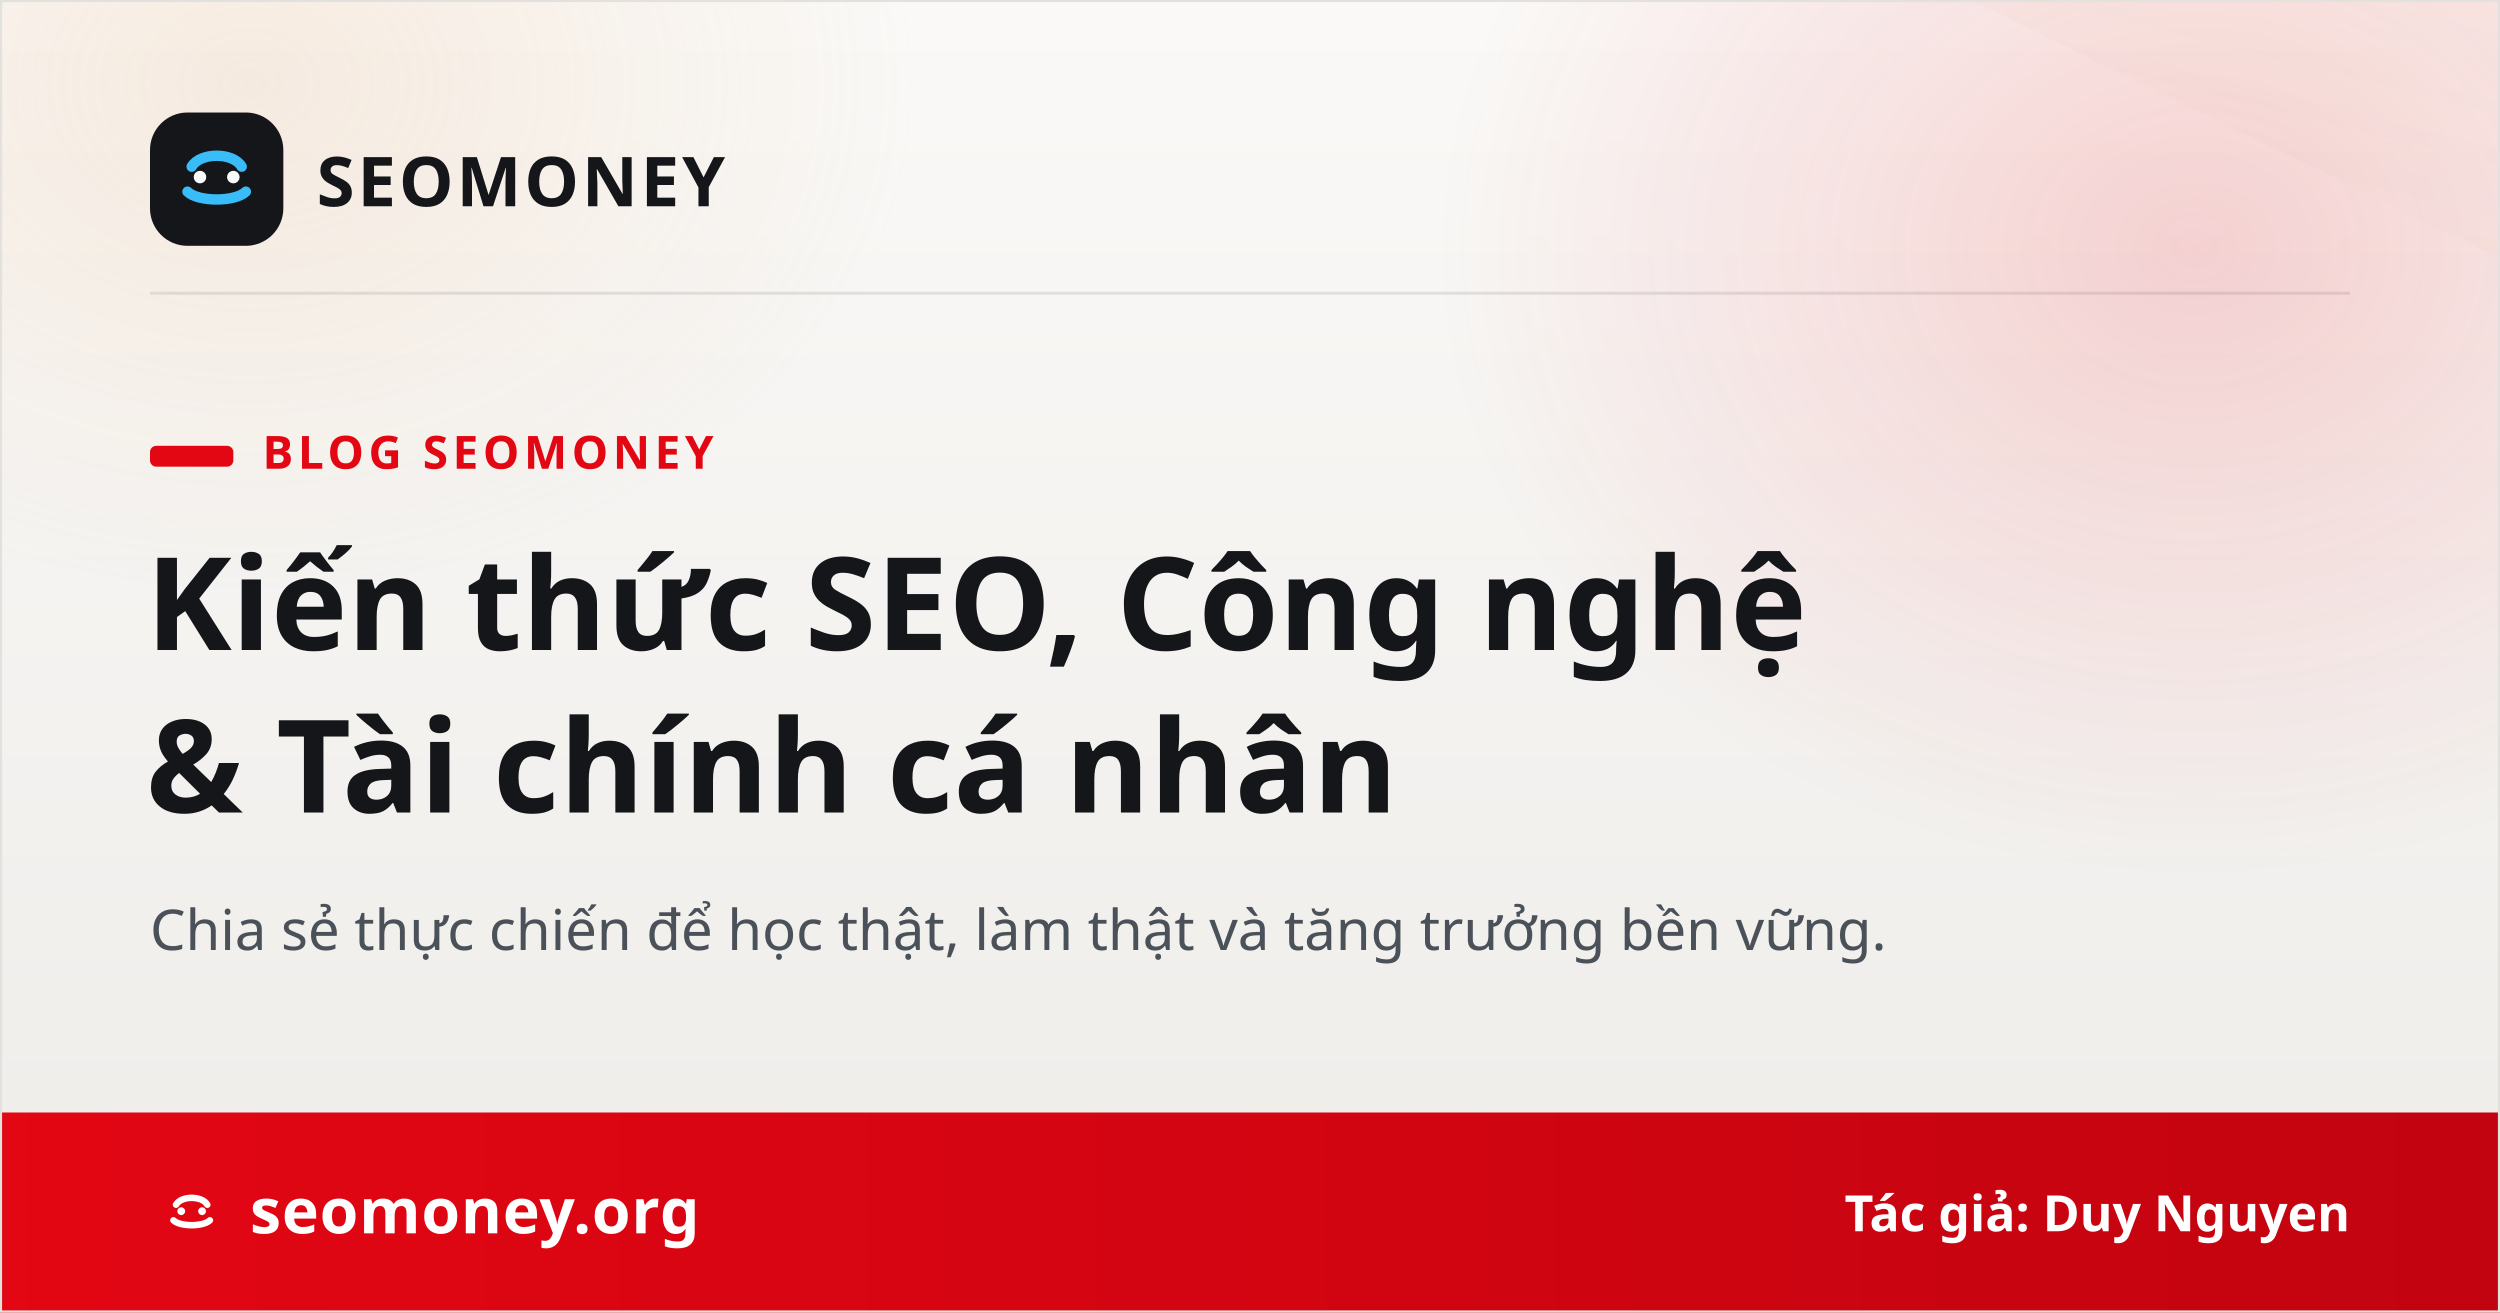
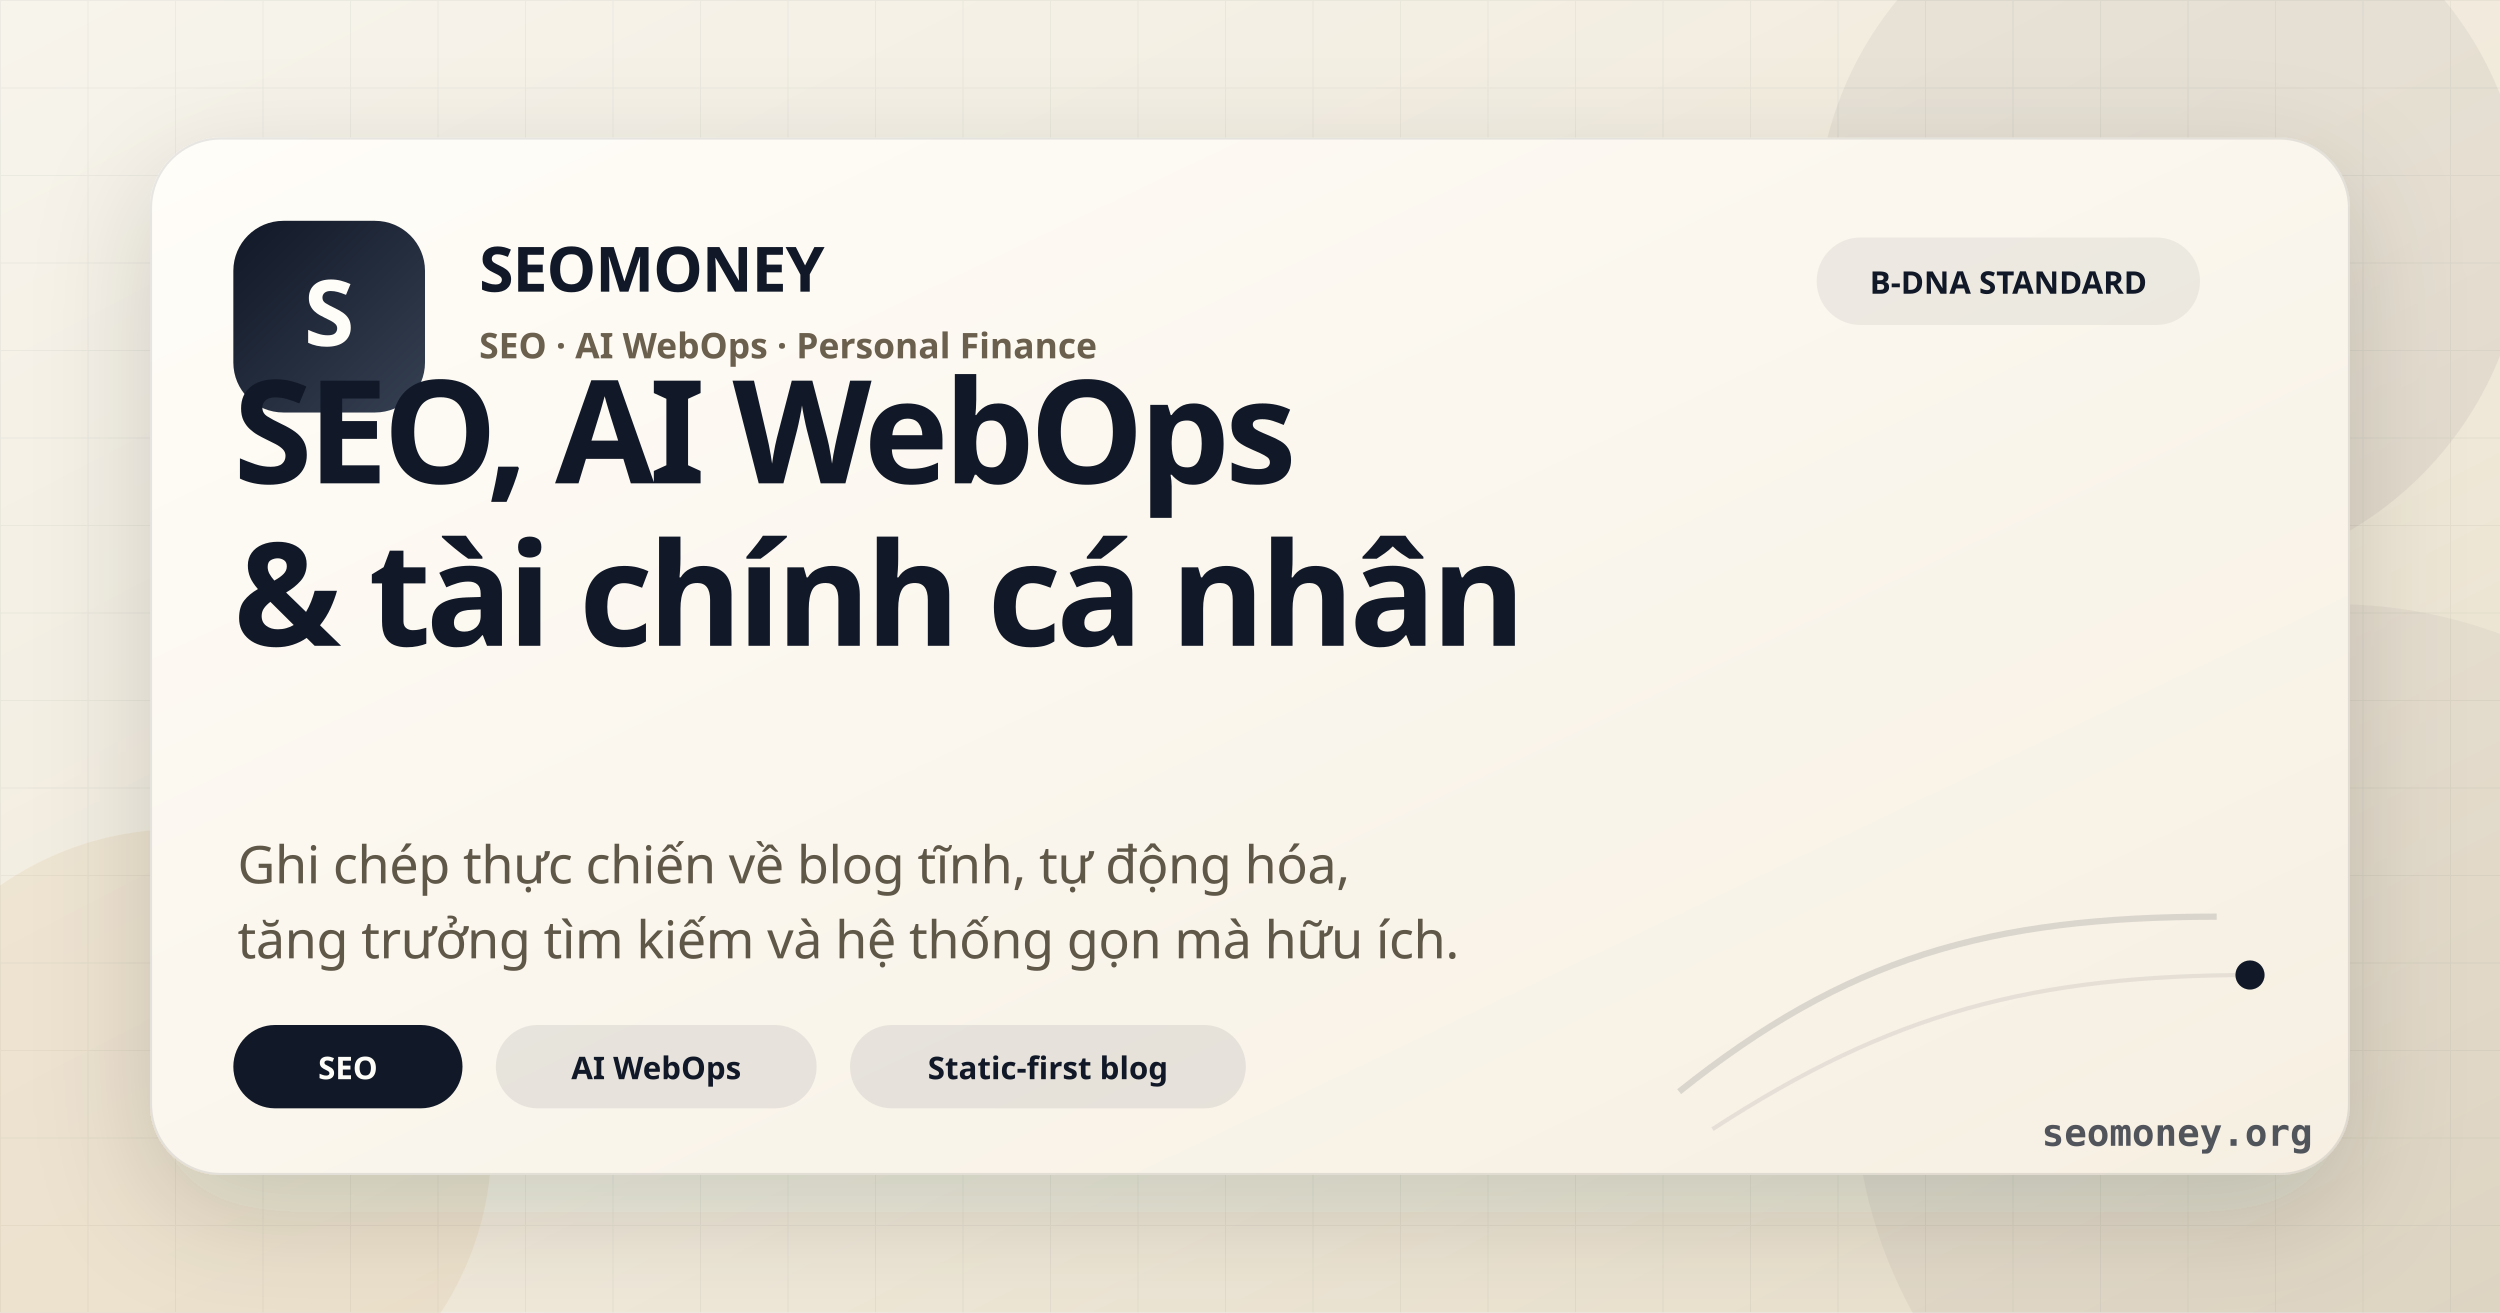
- <svg xmlns="http://www.w3.org/2000/svg" width="1200" height="630" viewBox="0 0 1200 630" role="img" aria-label="SEOMONEY — Kiến thức SEO, Công nghệ và Tài chính cá nhân">
+ <svg xmlns="http://www.w3.org/2000/svg" width="1200" height="630" viewBox="0 0 1200 630" role="img" aria-labelledby="title desc">
  <defs>
+     <linearGradient id="bg" x1="0" y1="0" x2="1" y2="1">
+       <stop offset="0%" stop-color="#f7f4ec" />
+       <stop offset="56%" stop-color="#f1eadb" />
+       <stop offset="100%" stop-color="#e7ddc9" />
+     </linearGradient>
+     <linearGradient id="surface" x1="0" y1="0" x2="1" y2="1">
+       <stop offset="0%" stop-color="#fffdf8" />
+       <stop offset="100%" stop-color="#f6efe2" />
+     </linearGradient>
+     <linearGradient id="accent" x1="0" y1="0" x2="1" y2="1">
+       <stop offset="0%" stop-color="#111827" />
+       <stop offset="100%" stop-color="#354052" />
+     </linearGradient>
+     <filter id="softShadow" x="-20%" y="-20%" width="140%" height="140%">
+       <feDropShadow dx="0" dy="18" stdDeviation="28" flood-color="#1f2937" flood-opacity="0.16" />
+     </filter>
+     <pattern id="grid" width="42" height="42" patternUnits="userSpaceOnUse">
+       <path d="M42 0H0V42" fill="none" stroke="#111827" stroke-opacity="0.045" stroke-width="1" />
+     </pattern>
    <style>
-       text { font-family: "FreightSans Pro", "Noto Sans", "Be Vietnam Pro", system-ui, "DejaVu Sans", Arial, sans-serif; }
+       .font {
+         font-family: "Google Sans", "Google Sans Text", "Google Sans Display", "Noto Sans", "Inter", Arial, sans-serif;
+       }
+       .mono {
+         font-family: "Google Sans Mono", "Roboto Mono", "SFMono-Regular", Consolas, monospace;
+       }
    </style>
-     <linearGradient id="bg" x1="0" y1="0" x2="0" y2="1">
-       <stop offset="0" stop-color="#faf9f7" />
-       <stop offset="1" stop-color="#edece9" />
-     </linearGradient>
-     <radialGradient id="redGlow" cx="0.5" cy="0.5" r="0.5">
-       <stop offset="0" stop-color="#e30613" stop-opacity="0.16" />
-       <stop offset="1" stop-color="#e30613" stop-opacity="0" />
-     </radialGradient>
-     <radialGradient id="warmGlow" cx="0.5" cy="0.5" r="0.5">
-       <stop offset="0" stop-color="#e7b486" stop-opacity="0.20" />
-       <stop offset="1" stop-color="#e7b486" stop-opacity="0" />
-     </radialGradient>
-     <linearGradient id="ribbon" x1="0" y1="0" x2="1" y2="1">
-       <stop offset="0" stop-color="#e30613" stop-opacity="0.10" />
-       <stop offset="0.55" stop-color="#f0a07c" stop-opacity="0.06" />
-       <stop offset="1" stop-color="#cbbcab" stop-opacity="0.03" />
-     </linearGradient>
-     <linearGradient id="redbar" x1="0" y1="0" x2="1" y2="0">
-       <stop offset="0" stop-color="#e30613" />
-       <stop offset="1" stop-color="#c20410" />
-     </linearGradient>
  </defs>
  <rect width="1200" height="630" fill="url(#bg)" />
-   <ellipse cx="1055" cy="120" rx="370" ry="300" fill="url(#redGlow)" />
-   <ellipse cx="120" cy="40" rx="320" ry="250" fill="url(#warmGlow)" />
-   <rect x="560" y="-150" width="980" height="210" rx="105" fill="url(#ribbon)" transform="rotate(26 1055 120)" />
-   <g transform="translate(72,54)">
-     <rect width="64" height="64" rx="18" fill="#14161a" />
-     <path d="M18 38c5 5 23 5 28 0M20 26c4-7 20-7 24 0" fill="none" stroke="#38bdf8" stroke-width="5" stroke-linecap="round" />
-     <circle cx="24" cy="31" r="3" fill="#f8fafc" />
-     <circle cx="40" cy="31" r="3" fill="#f8fafc" />
+   <rect width="1200" height="630" fill="url(#grid)" />
+   <circle cx="1042" cy="108" r="170" fill="#111827" opacity="0.055" />
+   <circle cx="1120" cy="520" r="230" fill="#111827" opacity="0.045" />
+   <circle cx="86" cy="548" r="150" fill="#b7791f" opacity="0.08" />
+   <rect x="72" y="66" width="1056" height="498" rx="34" fill="url(#surface)" filter="url(#softShadow)" />
+   <rect x="72.5" y="66.5" width="1055" height="497" rx="33.5" fill="none" stroke="#111827" stroke-opacity="0.10" />
+   <g transform="translate(112 106)">
+     <rect x="0" y="0" width="92" height="92" rx="24" fill="url(#accent)" />
+     <text x="46" y="60" text-anchor="middle" class="font" font-size="44" font-weight="800" fill="#fffdf8">S</text>
+     <text x="118" y="34" class="font" font-size="30" font-weight="800" fill="#111827" letter-spacing="-0.5">SEOMONEY</text>
+     <text x="118" y="66" class="font" font-size="17" font-weight="600" fill="#6b5f4d">SEO · AI WebOps · Personal Finance</text>
+     <rect x="760" y="8" width="184" height="42" rx="21" fill="#111827" fill-opacity="0.06" />
+     <text x="852" y="35" text-anchor="middle" class="font" font-size="15" font-weight="700" fill="#111827">B-DNA STANDARD</text>
  </g>
-   <text x="152" y="99" font-weight="700" font-size="33" fill="#14161a" letter-spacing="1.4">SEOMONEY</text>
-   <rect x="72" y="140" width="1056" height="1.5" fill="#15161a" opacity="0.10" />
-   <rect x="72" y="214" width="40" height="10" rx="3" fill="#e30613" />
-   <text x="126" y="225" font-weight="700" font-size="22" fill="#e30613" letter-spacing="2.2">BLOG SEOMONEY</text>
-   <text x="70" y="312" font-weight="700" font-size="62" fill="#14161a">Kiến thức SEO, Công nghệ</text>
-   <text x="70" y="390" font-weight="700" font-size="62" fill="#14161a">&amp; Tài chính cá nhân</text>
-   <text x="72" y="456" font-weight="400" font-size="27" fill="#4b5159">Chia sẻ thực chiến để học thật, làm thật và tăng trưởng bền vững.</text>
-   <rect x="0" y="534" width="1200" height="96" fill="url(#redbar)" />
-   <g transform="translate(72,562) scale(0.625)">
-     <path d="M18 38c5 5 23 5 28 0M20 26c4-7 20-7 24 0" fill="none" stroke="#ffffff" stroke-width="5" stroke-linecap="round" />
-     <circle cx="24" cy="31" r="3" fill="#ffffff" />
-     <circle cx="40" cy="31" r="3" fill="#ffffff" />
+   <g transform="translate(112 232)">
+     <text x="0" y="0" class="font" font-size="69" font-weight="850" fill="#111827" letter-spacing="-2.4">
+       <tspan x="0" dy="0">SEO, AI WebOps</tspan>
+       <tspan x="0" dy="78">&amp; tài chính cá nhân</tspan>
+     </text>
+     <text x="2" y="192" class="font" font-size="25" font-weight="500" fill="#5f5748" letter-spacing="-0.2">
+       <tspan x="2" dy="0">Ghi chép thực chiến về blog tĩnh, tự động hóa,</tspan>
+       <tspan x="2" dy="36">tăng trưởng tìm kiếm và hệ thống gọn mà hữu ích.</tspan>
+     </text>
  </g>
-   <text x="120" y="592" font-weight="700" font-size="30" fill="#ffffff" letter-spacing="0.4">seomoney.org</text>
-   <text x="1128" y="591" text-anchor="end" font-weight="700" font-size="24" fill="#ffffff">Tác giả: Duy Nguyen</text>
-   <rect x="0.5" y="0.5" width="1199" height="629" fill="none" stroke="#e2e1de" stroke-width="1" />
+   <g transform="translate(112 492)">
+     <rect x="0" y="0" width="110" height="40" rx="20" fill="#111827" />
+     <text x="55" y="26" text-anchor="middle" class="font" font-size="15" font-weight="750" fill="#fffdf8">SEO</text>
+     <rect x="126" y="0" width="154" height="40" rx="20" fill="#111827" fill-opacity="0.08" />
+     <text x="203" y="26" text-anchor="middle" class="font" font-size="15" font-weight="750" fill="#111827">AI WebOps</text>
+     <rect x="296" y="0" width="190" height="40" rx="20" fill="#111827" fill-opacity="0.08" />
+     <text x="391" y="26" text-anchor="middle" class="font" font-size="15" font-weight="750" fill="#111827">Static-first blog</text>
+   </g>
+   <g transform="translate(806 440)">
+     <path d="M0 84 C80 20 148 0 258 0" fill="none" stroke="#111827" stroke-opacity="0.13" stroke-width="3" />
+     <path d="M16 102 C102 46 170 28 276 28" fill="none" stroke="#111827" stroke-opacity="0.08" stroke-width="2" />
+     <circle cx="274" cy="28" r="7" fill="#111827" />
+     <text x="174" y="110" class="mono" font-size="18" font-weight="700" fill="#111827" opacity="0.72">seomoney.org</text>
+   </g>
</svg>
